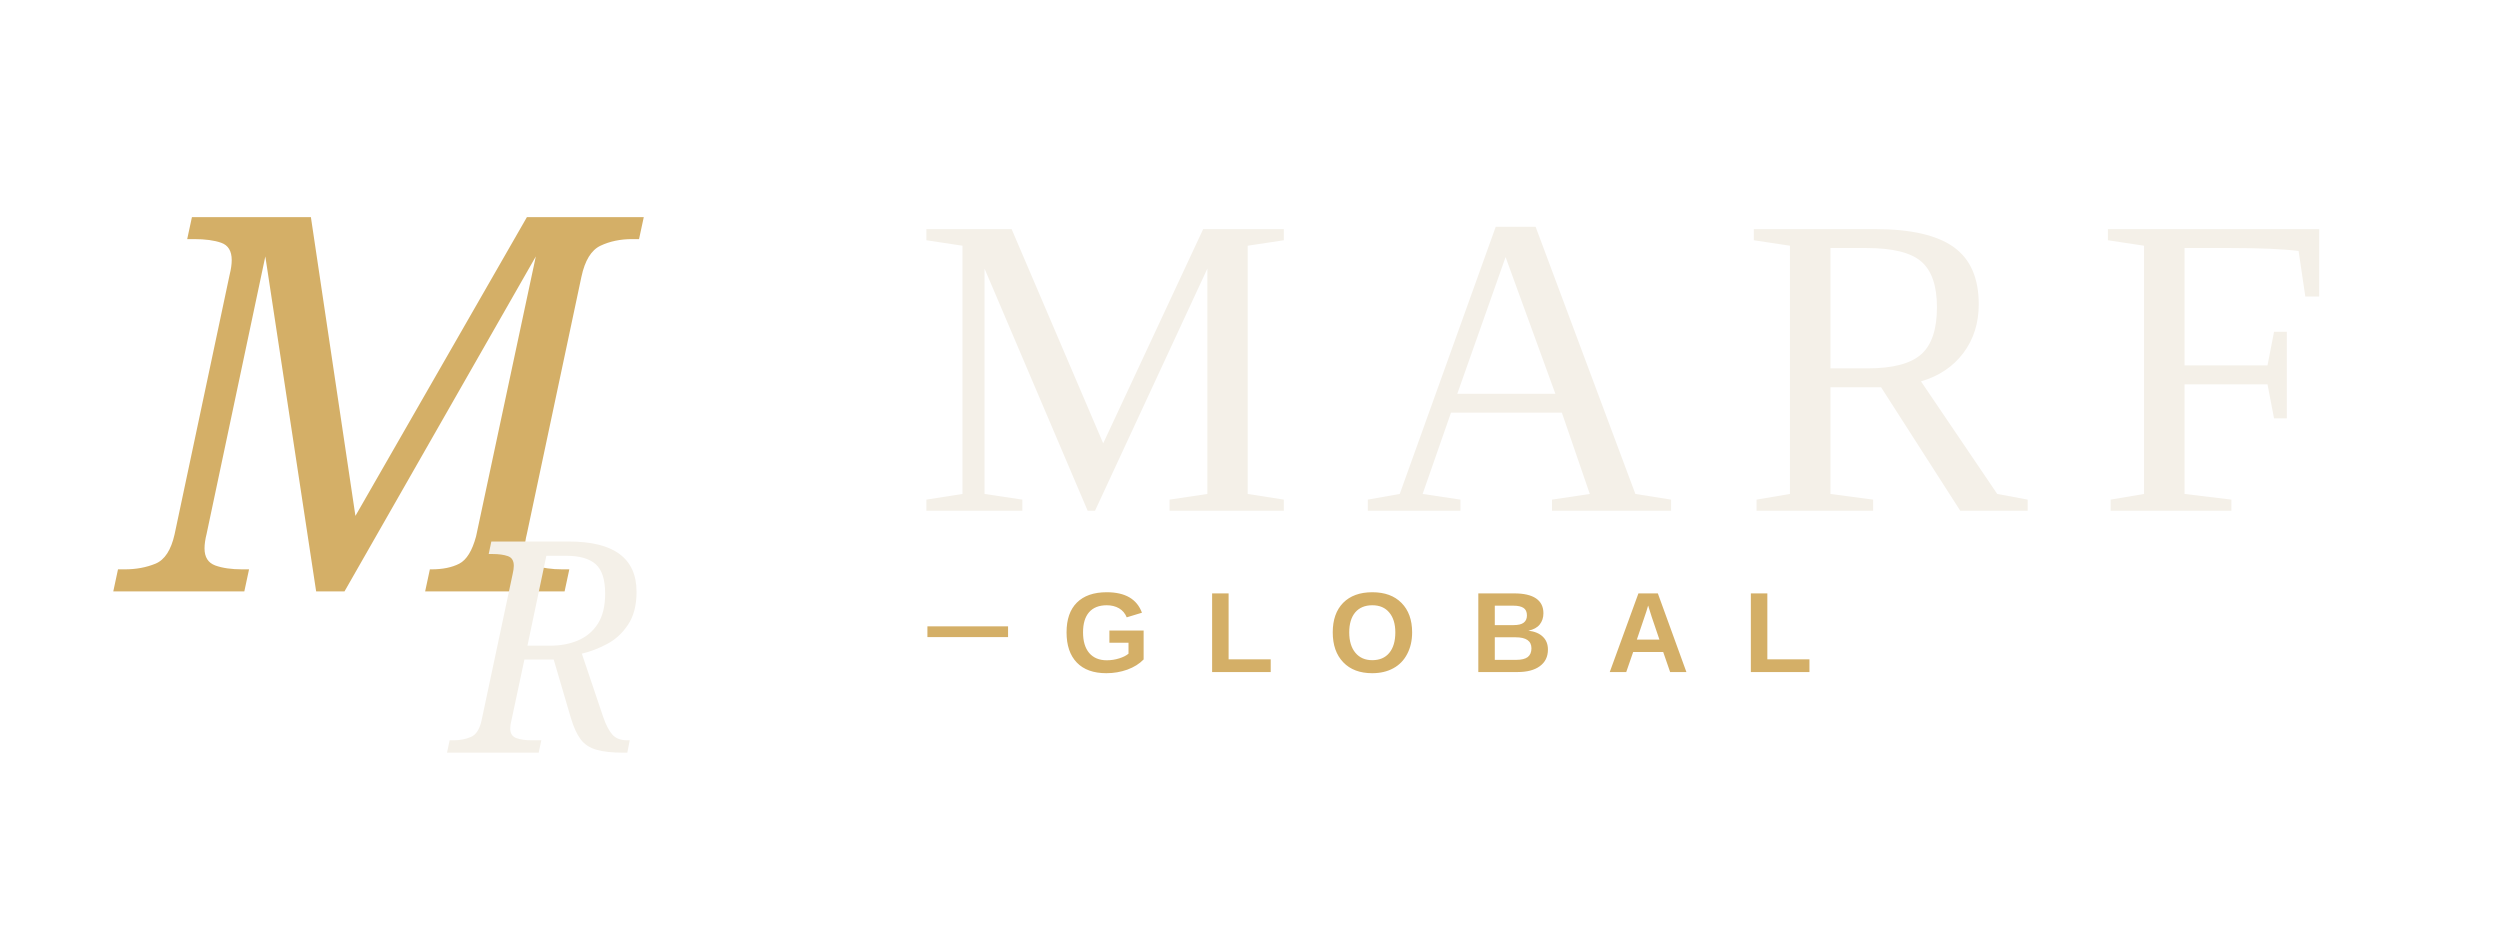
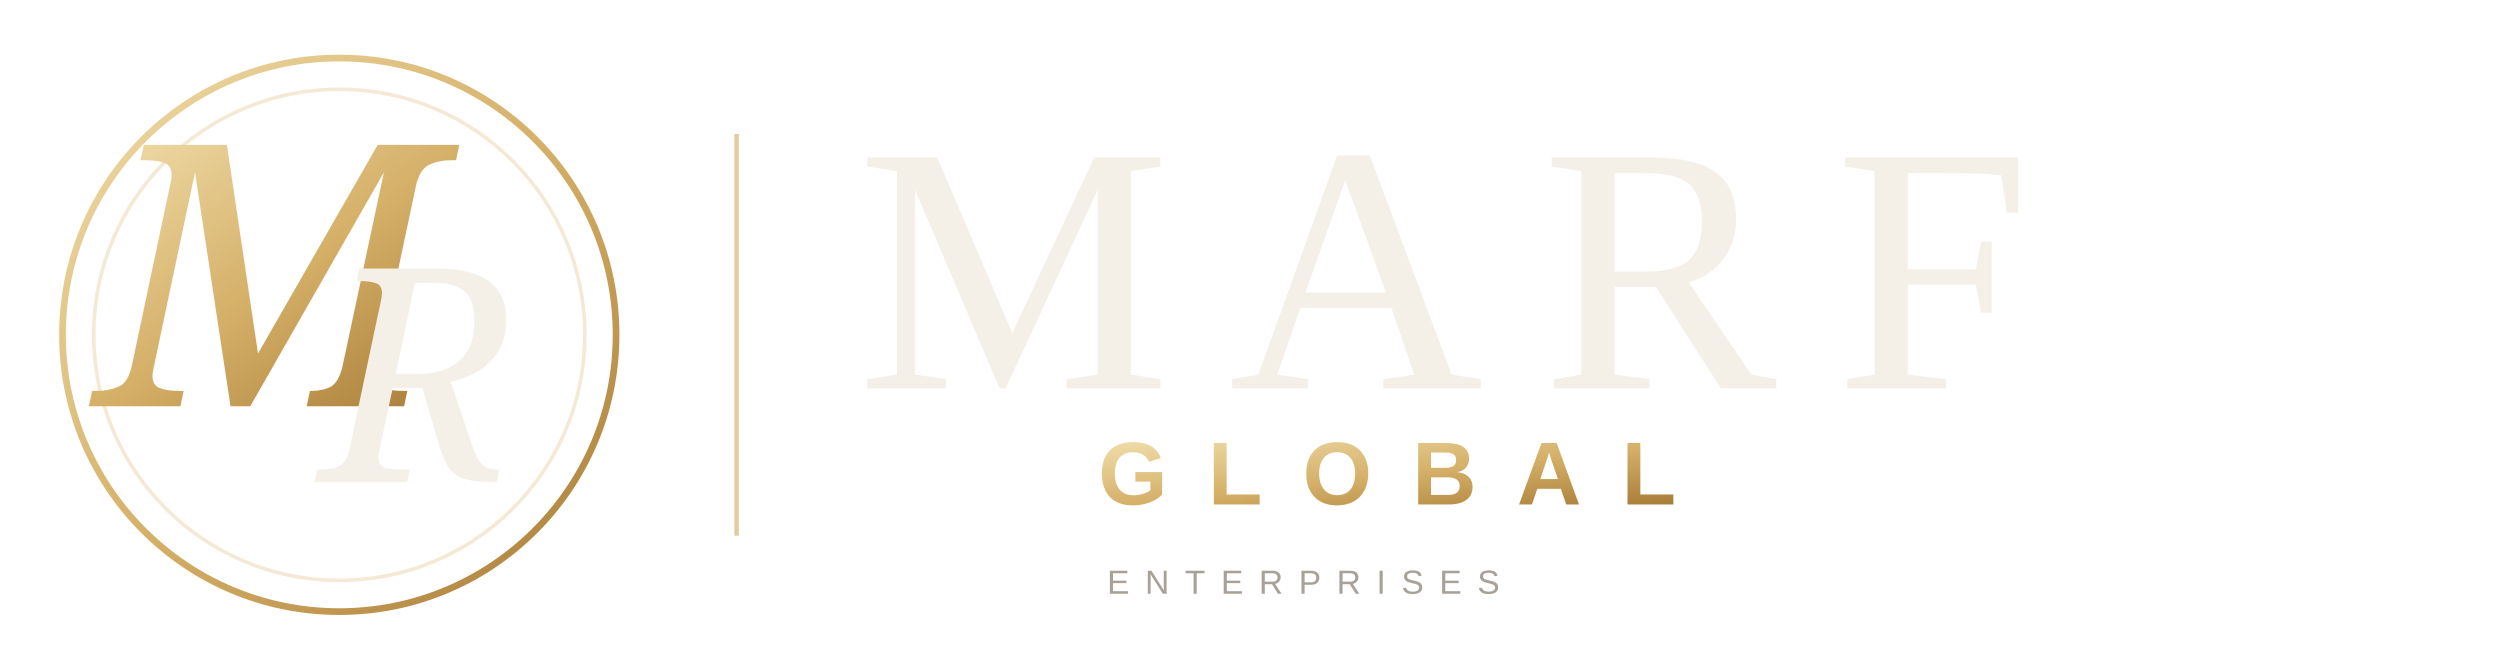
- <svg xmlns="http://www.w3.org/2000/svg" viewBox="0 0 372 140" role="img" aria-labelledby="title desc">
-   <text x="55" y="88" fill="#D4AF67" font-family="Cormorant Garamond, Didot, Georgia, serif" font-size="78" font-style="italic" font-weight="500" text-anchor="middle">M</text>
-   <text x="82" y="112" fill="#F4F0E8" font-family="Cormorant Garamond, Didot, Georgia, serif" font-size="44" font-style="italic" font-weight="500" text-anchor="middle">R</text>
-   <text x="136" y="76" fill="#F4F0E8" font-family="Cormorant Garamond, Didot, Bodoni 72, Georgia, serif" font-size="64" font-weight="500" letter-spacing="10">MARF</text>
-   <line x1="138" y1="94" x2="150" y2="94" stroke="#D4AF67" stroke-width="1.6" />
-   <text x="158" y="100" fill="#D4AF67" font-family="Manrope, Arial, Helvetica, sans-serif" font-size="17" font-weight="600" letter-spacing="8">GLOBAL</text>
+ <svg xmlns="http://www.w3.org/2000/svg" viewBox="0 0 560 150" role="img" aria-labelledby="title desc">
+   <defs>
+     <linearGradient id="gold" x1="0" y1="0" x2="1" y2="1">
+       <stop offset="0" stop-color="#F0DDAA" />
+       <stop offset=".52" stop-color="#D4AF67" />
+       <stop offset="1" stop-color="#A77B37" />
+     </linearGradient>
+   </defs>
+   <circle cx="76" cy="75" r="62" fill="none" stroke="url(#gold)" stroke-width="1.5" />
+   <circle cx="76" cy="75" r="55" fill="none" stroke="#D4AF67" stroke-opacity=".28" stroke-width=".8" />
+   <text x="60" y="91" fill="url(#gold)" font-family="Cormorant Garamond, Didot, Georgia, serif" font-size="82" font-style="italic" font-weight="500" text-anchor="middle">M</text>
+   <text x="94" y="108" fill="#F4F0E8" font-family="Cormorant Garamond, Didot, Georgia, serif" font-size="67" font-style="italic" font-weight="500" text-anchor="middle">R</text>
+   <path d="M165 30V120" stroke="#D4AF67" stroke-opacity=".65" stroke-width="1" />
+   <text x="192" y="87" fill="#F4F0E8" font-family="Cormorant Garamond, Didot, Bodoni 72, Georgia, serif" font-size="79" font-weight="500" letter-spacing="13">MARF</text>
+   <path d="M197 106H232" stroke="url(#gold)" stroke-width="1.5" />
+   <text x="246" y="113" fill="url(#gold)" font-family="Manrope, Arial, Helvetica, sans-serif" font-size="20" font-weight="600" letter-spacing="9">GLOBAL</text>
+   <text x="248" y="133" fill="#A7A198" font-family="Manrope, Arial, Helvetica, sans-serif" font-size="7.5" font-weight="500" letter-spacing="3.5">ENTERPRISES</text>
</svg>
